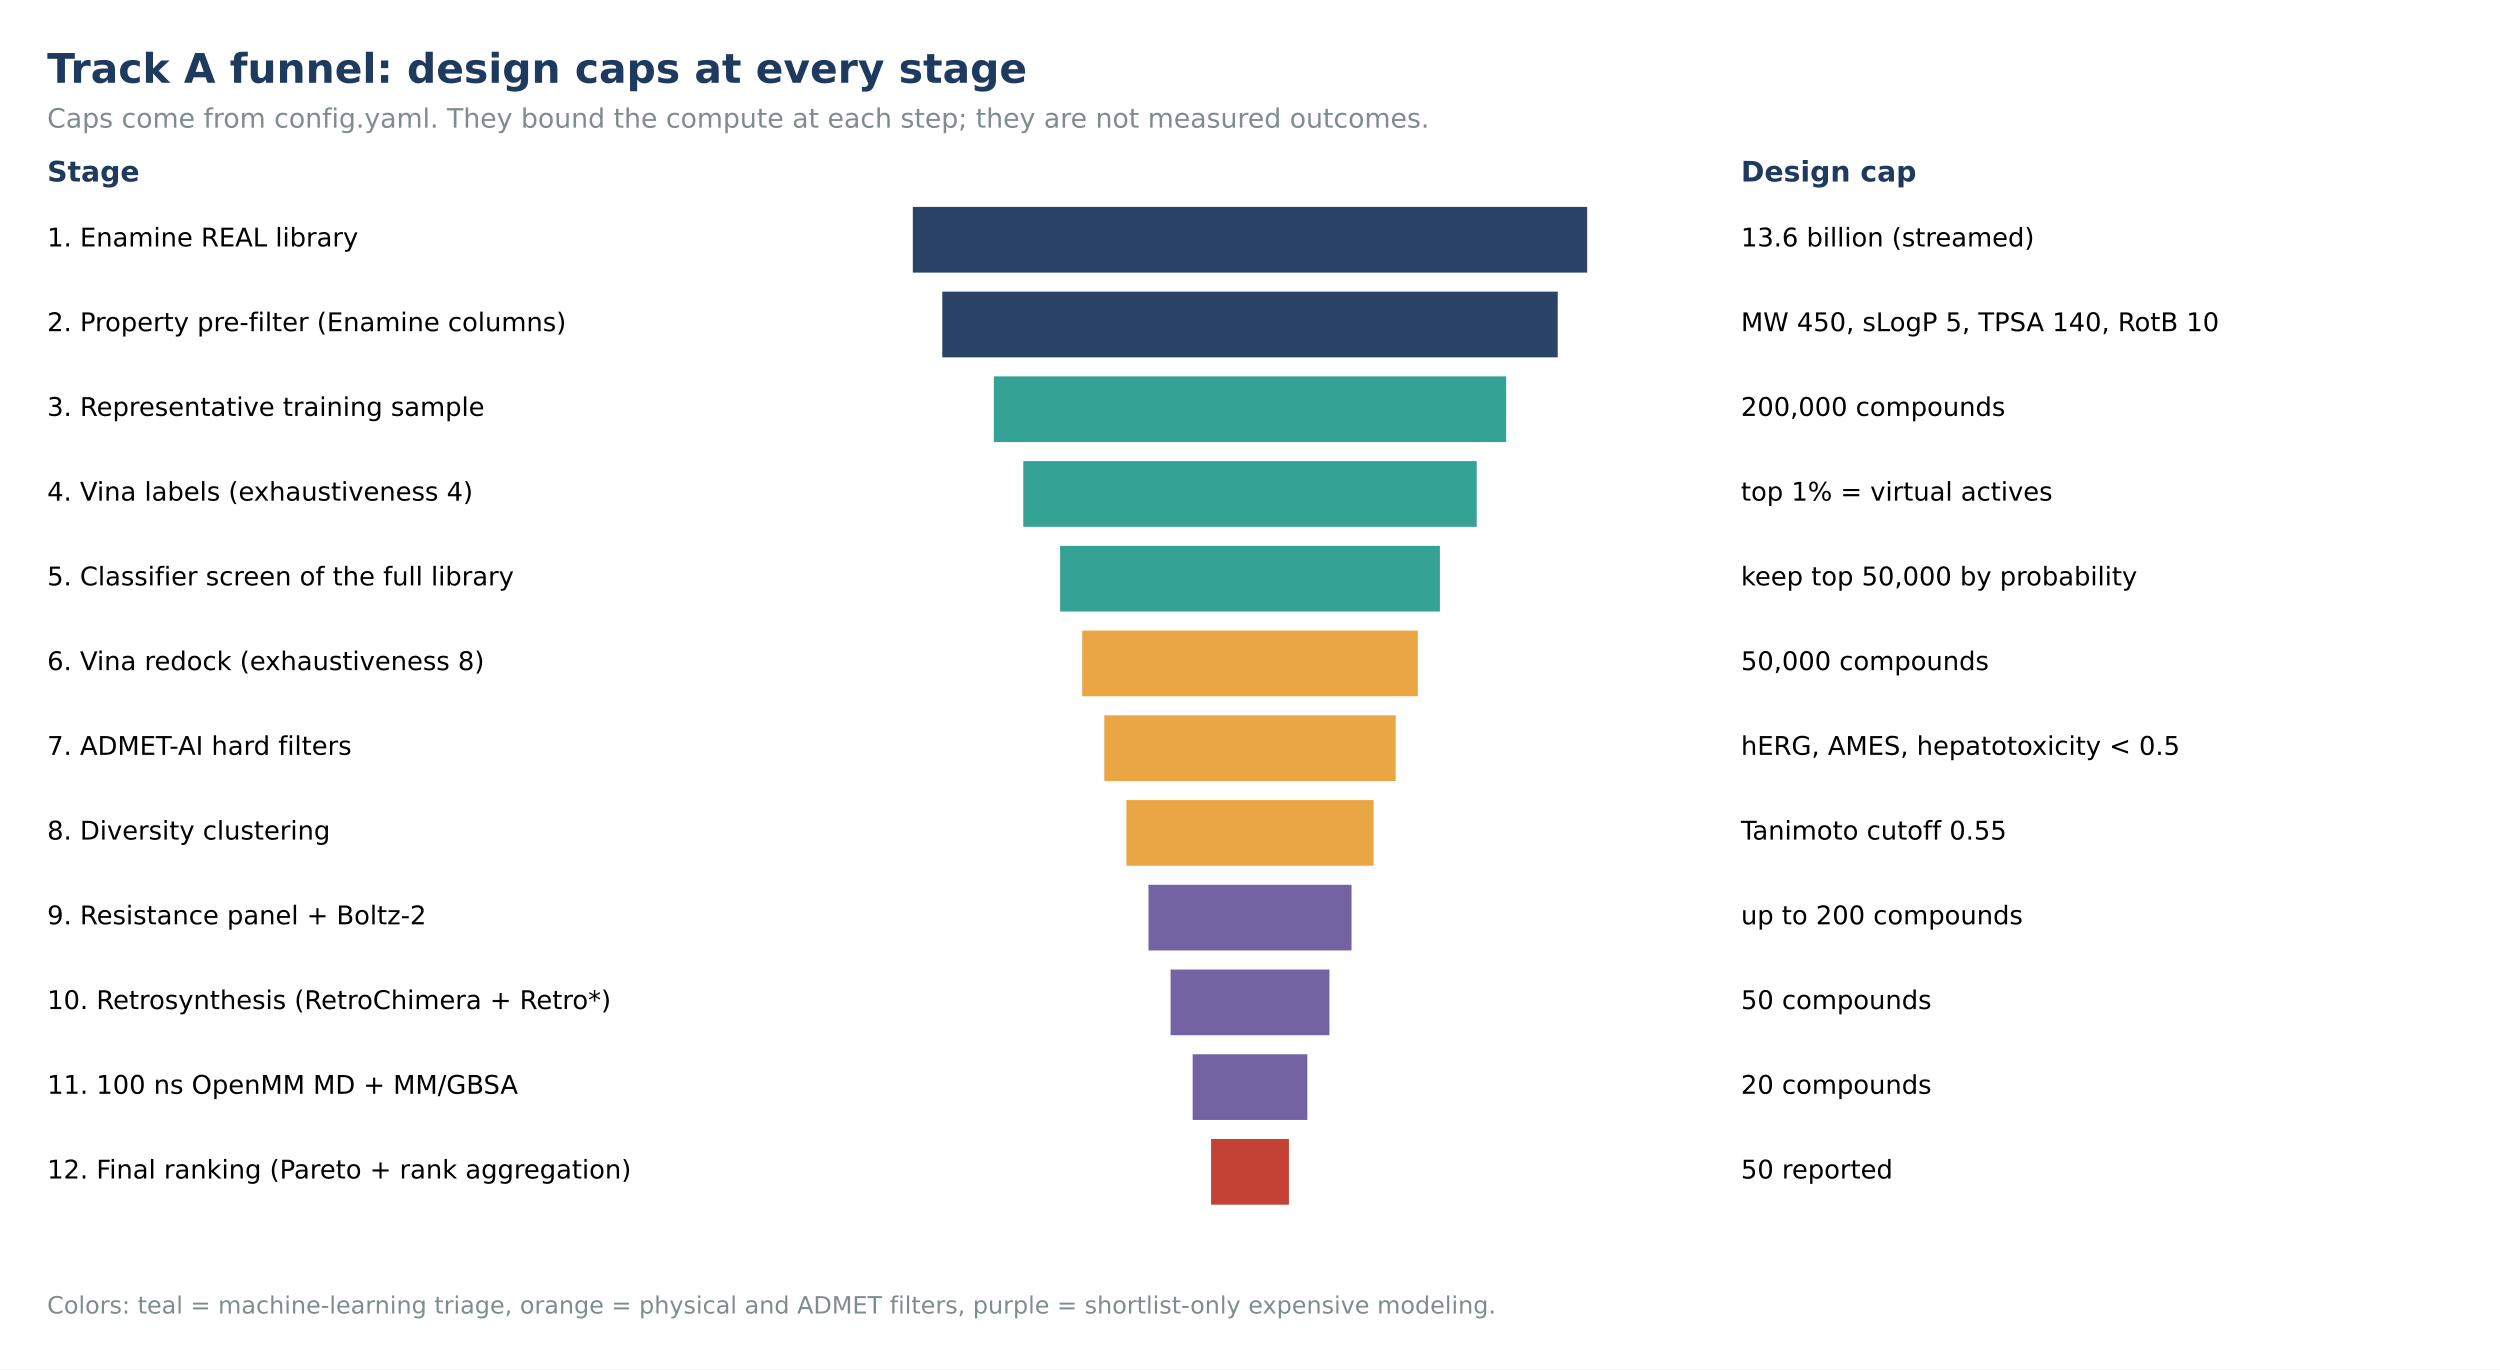
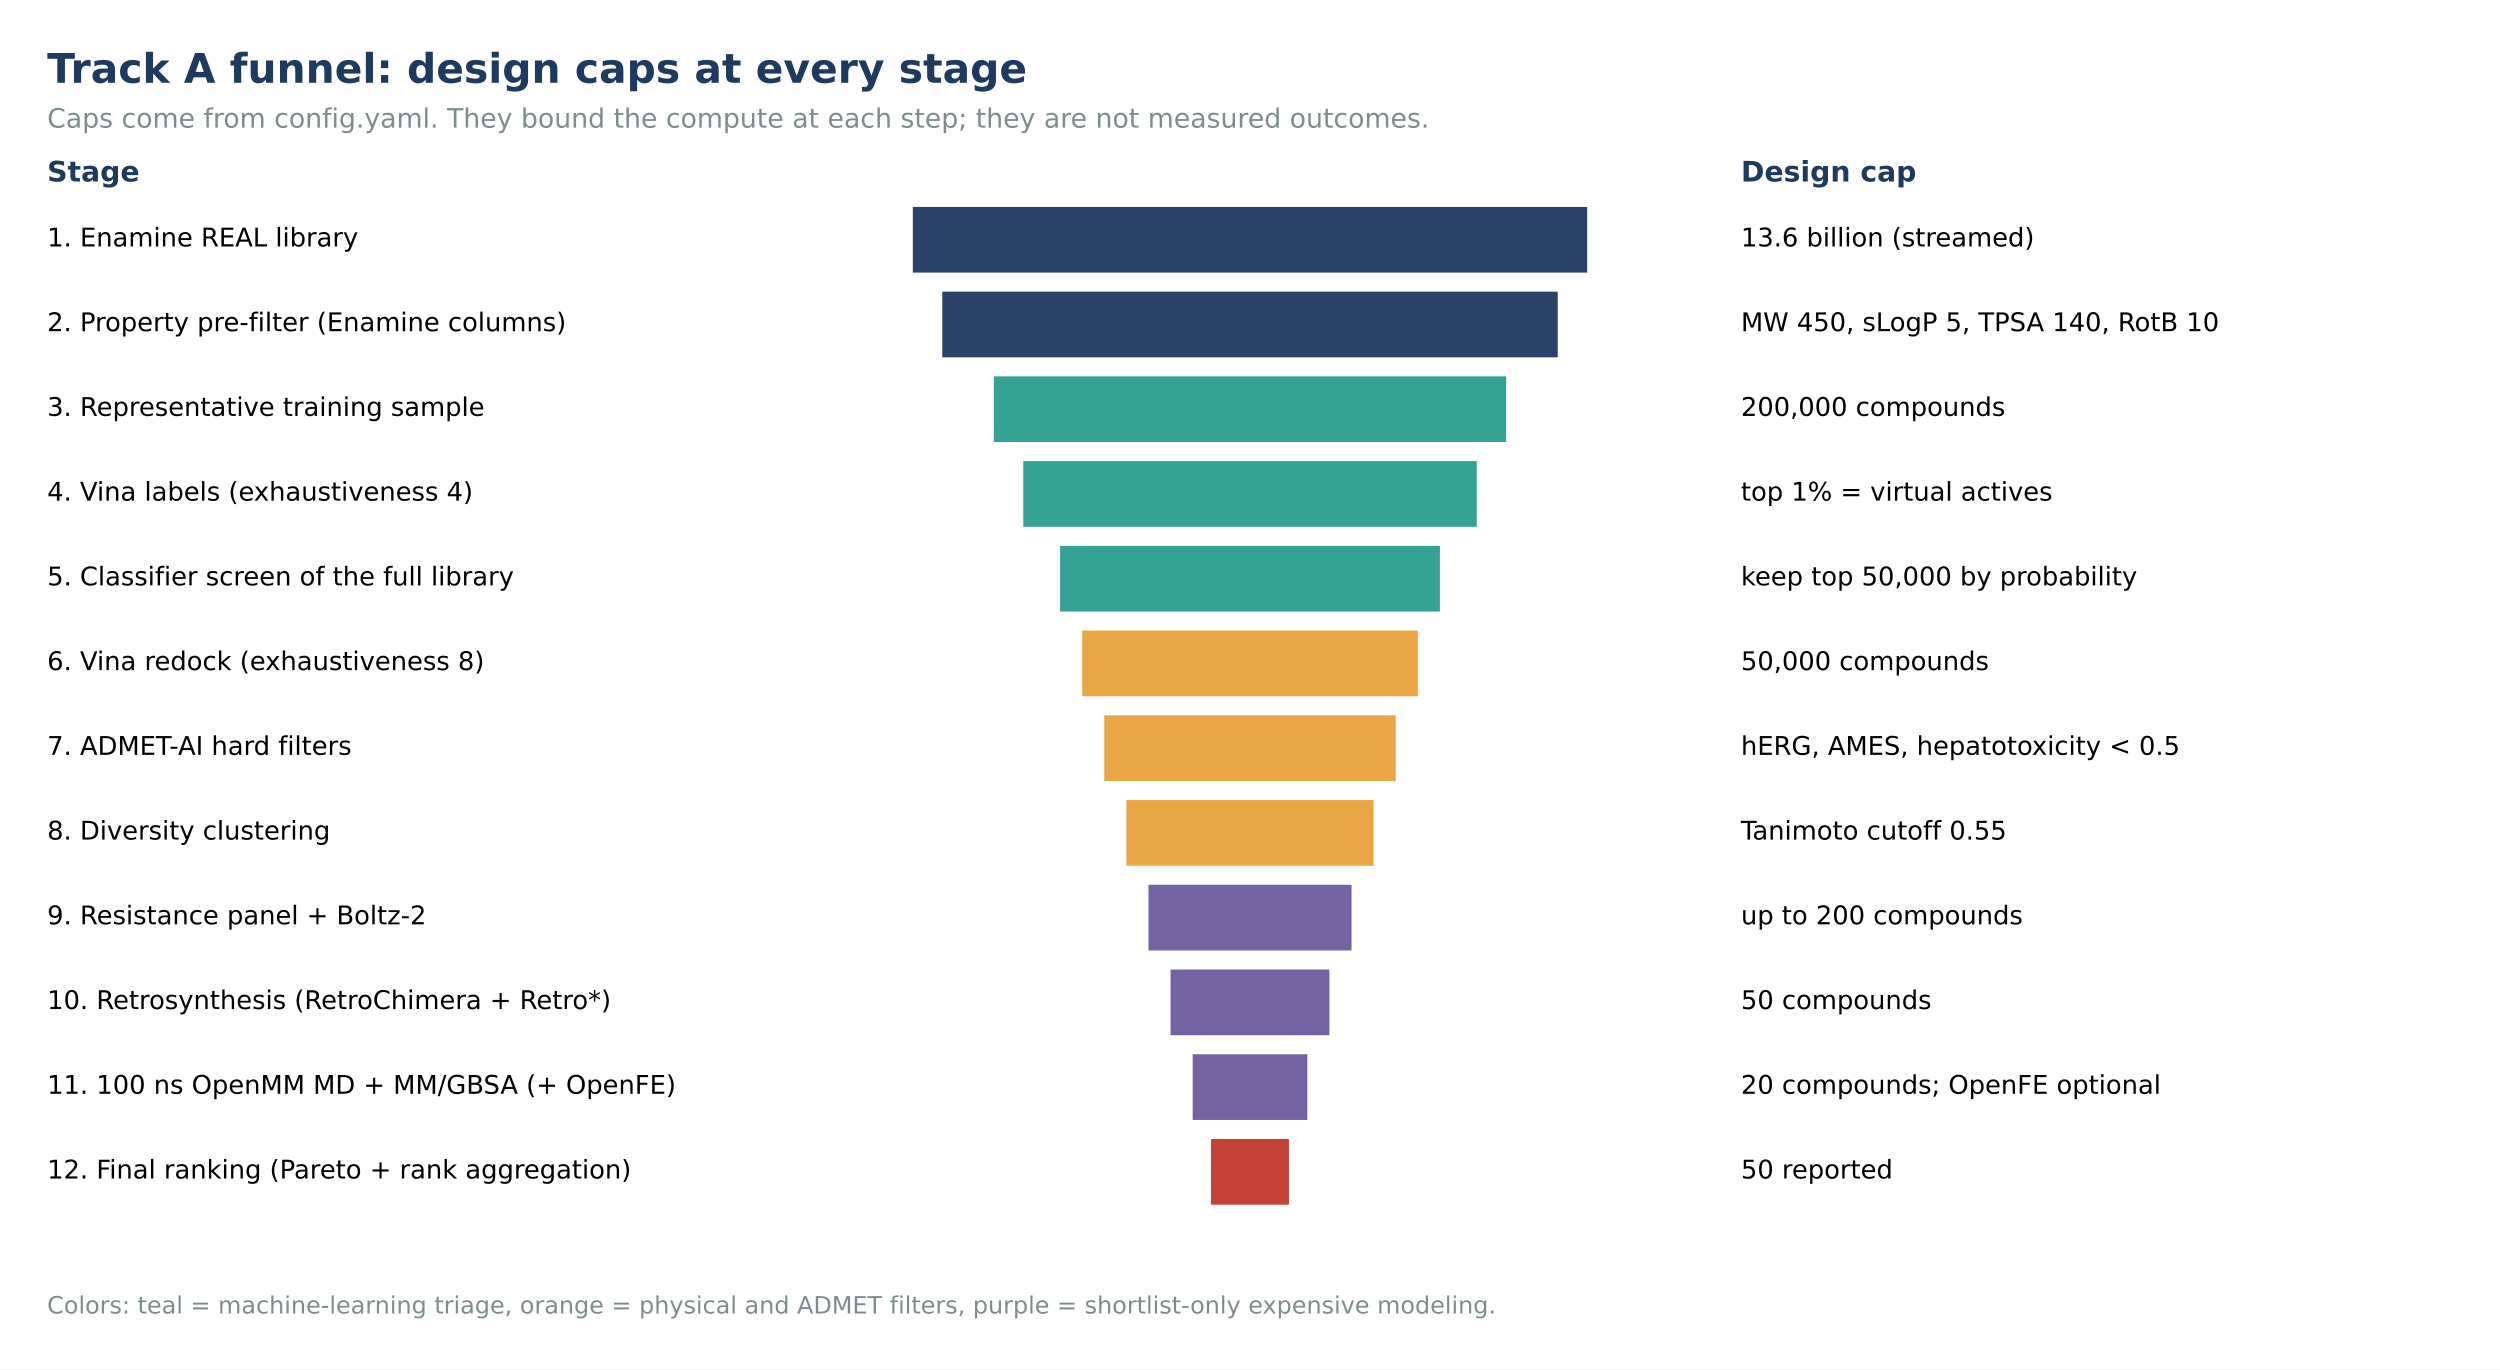
<svg xmlns="http://www.w3.org/2000/svg" width="795.6pt" height="435.744pt" viewBox="0 0 795.6 435.744" version="1.1">
  <defs>
    <style type="text/css">*{stroke-linejoin: round; stroke-linecap: butt}</style>
  </defs>
  <g id="figure_1">
    <g id="patch_1">
      <path d="M 0 435.744  L 795.6 435.744  L 795.6 0  L 0 0  z " style="fill: #ffffff" />
    </g>
    <g id="axes_1">
      <g id="patch_2">
-         <path d="M 289.994 87.255  L 505.606 87.255  L 505.606 65.345  L 289.994 65.345  z " clip-path="url(#p3f75a0cc97)" style="fill: #1f3a5f; opacity: 0.95; stroke: #ffffff; stroke-linejoin: miter" />
+         <path d="M 289.994 87.255  L 505.606 87.255  L 505.606 65.345  L 289.994 65.345  z " clip-path="url(#p2fb9b09ad7)" style="fill: #1f3a5f; opacity: 0.95; stroke: #ffffff; stroke-linejoin: miter" />
      </g>
      <g id="patch_3">
-         <path d="M 299.369 114.221  L 496.231 114.221  L 496.231 92.311  L 299.369 92.311  z " clip-path="url(#p3f75a0cc97)" style="fill: #1f3a5f; opacity: 0.95; stroke: #ffffff; stroke-linejoin: miter" />
+         <path d="M 299.369 114.221  L 496.231 114.221  L 496.231 92.311  L 299.369 92.311  z " clip-path="url(#p2fb9b09ad7)" style="fill: #1f3a5f; opacity: 0.95; stroke: #ffffff; stroke-linejoin: miter" />
      </g>
      <g id="patch_4">
-         <path d="M 315.774 141.187  L 479.826 141.187  L 479.826 119.278  L 315.774 119.278  z " clip-path="url(#p3f75a0cc97)" style="fill: #2a9d8f; opacity: 0.95; stroke: #ffffff; stroke-linejoin: miter" />
+         <path d="M 315.774 141.187  L 479.826 141.187  L 479.826 119.278  L 315.774 119.278  z " clip-path="url(#p2fb9b09ad7)" style="fill: #2a9d8f; opacity: 0.95; stroke: #ffffff; stroke-linejoin: miter" />
      </g>
      <g id="patch_5">
-         <path d="M 325.148 168.153  L 470.452 168.153  L 470.452 146.244  L 325.148 146.244  z " clip-path="url(#p3f75a0cc97)" style="fill: #2a9d8f; opacity: 0.95; stroke: #ffffff; stroke-linejoin: miter" />
+         <path d="M 325.148 168.153  L 470.452 168.153  L 470.452 146.244  L 325.148 146.244  z " clip-path="url(#p2fb9b09ad7)" style="fill: #2a9d8f; opacity: 0.95; stroke: #ffffff; stroke-linejoin: miter" />
      </g>
      <g id="patch_6">
-         <path d="M 336.866 195.119  L 458.734 195.119  L 458.734 173.21  L 336.866 173.21  z " clip-path="url(#p3f75a0cc97)" style="fill: #2a9d8f; opacity: 0.95; stroke: #ffffff; stroke-linejoin: miter" />
+         <path d="M 336.866 195.119  L 458.734 195.119  L 458.734 173.21  L 336.866 173.21  z " clip-path="url(#p2fb9b09ad7)" style="fill: #2a9d8f; opacity: 0.95; stroke: #ffffff; stroke-linejoin: miter" />
      </g>
      <g id="patch_7">
-         <path d="M 343.897 222.085  L 451.703 222.085  L 451.703 200.176  L 343.897 200.176  z " clip-path="url(#p3f75a0cc97)" style="fill: #e9a23b; opacity: 0.95; stroke: #ffffff; stroke-linejoin: miter" />
+         <path d="M 343.897 222.085  L 451.703 222.085  L 451.703 200.176  L 343.897 200.176  z " clip-path="url(#p2fb9b09ad7)" style="fill: #e9a23b; opacity: 0.95; stroke: #ffffff; stroke-linejoin: miter" />
      </g>
      <g id="patch_8">
-         <path d="M 350.928 249.051  L 444.672 249.051  L 444.672 227.142  L 350.928 227.142  z " clip-path="url(#p3f75a0cc97)" style="fill: #e9a23b; opacity: 0.95; stroke: #ffffff; stroke-linejoin: miter" />
+         <path d="M 350.928 249.051  L 444.672 249.051  L 444.672 227.142  L 350.928 227.142  z " clip-path="url(#p2fb9b09ad7)" style="fill: #e9a23b; opacity: 0.95; stroke: #ffffff; stroke-linejoin: miter" />
      </g>
      <g id="patch_9">
-         <path d="M 357.959 276.017  L 437.641 276.017  L 437.641 254.108  L 357.959 254.108  z " clip-path="url(#p3f75a0cc97)" style="fill: #e9a23b; opacity: 0.95; stroke: #ffffff; stroke-linejoin: miter" />
+         <path d="M 357.959 276.017  L 437.641 276.017  L 437.641 254.108  L 357.959 254.108  z " clip-path="url(#p2fb9b09ad7)" style="fill: #e9a23b; opacity: 0.95; stroke: #ffffff; stroke-linejoin: miter" />
      </g>
      <g id="patch_10">
-         <path d="M 364.99 302.983  L 430.61 302.983  L 430.61 281.074  L 364.99 281.074  z " clip-path="url(#p3f75a0cc97)" style="fill: #6c5b9e; opacity: 0.95; stroke: #ffffff; stroke-linejoin: miter" />
+         <path d="M 364.99 302.983  L 430.61 302.983  L 430.61 281.074  L 364.99 281.074  z " clip-path="url(#p2fb9b09ad7)" style="fill: #6c5b9e; opacity: 0.95; stroke: #ffffff; stroke-linejoin: miter" />
      </g>
      <g id="patch_11">
-         <path d="M 372.02 329.95  L 423.58 329.95  L 423.58 308.04  L 372.02 308.04  z " clip-path="url(#p3f75a0cc97)" style="fill: #6c5b9e; opacity: 0.95; stroke: #ffffff; stroke-linejoin: miter" />
+         <path d="M 372.02 329.95  L 423.58 329.95  L 423.58 308.04  L 372.02 308.04  z " clip-path="url(#p2fb9b09ad7)" style="fill: #6c5b9e; opacity: 0.95; stroke: #ffffff; stroke-linejoin: miter" />
      </g>
      <g id="patch_12">
-         <path d="M 379.051 356.916  L 416.549 356.916  L 416.549 335.006  L 379.051 335.006  z " clip-path="url(#p3f75a0cc97)" style="fill: #6c5b9e; opacity: 0.95; stroke: #ffffff; stroke-linejoin: miter" />
+         <path d="M 379.051 356.916  L 416.549 356.916  L 416.549 335.006  L 379.051 335.006  z " clip-path="url(#p2fb9b09ad7)" style="fill: #6c5b9e; opacity: 0.95; stroke: #ffffff; stroke-linejoin: miter" />
      </g>
      <g id="patch_13">
-         <path d="M 384.91 383.882  L 410.69 383.882  L 410.69 361.972  L 384.91 361.972  z " clip-path="url(#p3f75a0cc97)" style="fill: #c0392b; opacity: 0.95; stroke: #ffffff; stroke-linejoin: miter" />
+         <path d="M 384.91 383.882  L 410.69 383.882  L 410.69 361.972  L 384.91 361.972  z " clip-path="url(#p2fb9b09ad7)" style="fill: #c0392b; opacity: 0.95; stroke: #ffffff; stroke-linejoin: miter" />
      </g>
      <g id="text_1">
        <text style="font-weight: 700; font-size: 13px; font-family: 'DejaVu Sans'; text-anchor: start; fill: #1f3a5f" x="15.012" y="26.348" transform="rotate(-0 15.012 26.34754)">Track A funnel: design caps at every stage</text>
      </g>
      <g id="text_2">
        <text style="font-size: 8.5px; font-family: 'DejaVu Sans'; text-anchor: start; fill: #7f8c8d" x="15.012" y="40.625" transform="rotate(-0 15.012 40.62469)">Caps come from config.yaml. They bound the compute at each step; they are not measured outcomes.</text>
      </g>
      <g id="text_3">
        <text style="font-size: 8.2px; font-family: 'DejaVu Sans'; text-anchor: start" x="15.012" y="78.431" transform="rotate(-0 15.012 78.43081)"> 1.  Enamine REAL library</text>
      </g>
      <g id="text_4">
        <text style="font-size: 8.2px; font-family: 'DejaVu Sans'; text-anchor: start" x="554.04" y="78.431" transform="rotate(-0 554.04 78.43081)">13.6 billion (streamed)</text>
      </g>
      <g id="text_5">
        <text style="font-size: 8.2px; font-family: 'DejaVu Sans'; text-anchor: start" x="15.012" y="105.397" transform="rotate(-0 15.012 105.3968)"> 2.  Property pre-filter (Enamine columns)</text>
      </g>
      <g id="text_6">
        <text style="font-size: 8.2px; font-family: 'DejaVu Sans'; text-anchor: start" x="554.04" y="105.397" transform="rotate(-0 554.04 105.3965)">MW 450, sLogP 5, TPSA 140, RotB 10</text>
      </g>
      <g id="text_7">
        <text style="font-size: 8.2px; font-family: 'DejaVu Sans'; text-anchor: start" x="15.012" y="132.363" transform="rotate(-0 15.012 132.3628)"> 3.  Representative training sample</text>
      </g>
      <g id="text_8">
        <text style="font-size: 8.2px; font-family: 'DejaVu Sans'; text-anchor: start" x="554.04" y="132.363" transform="rotate(-0 554.04 132.3628)">200,000 compounds</text>
      </g>
      <g id="text_9">
        <text style="font-size: 8.2px; font-family: 'DejaVu Sans'; text-anchor: start" x="15.012" y="159.329" transform="rotate(-0 15.012 159.3289)"> 4.  Vina labels (exhaustiveness 4)</text>
      </g>
      <g id="text_10">
        <text style="font-size: 8.2px; font-family: 'DejaVu Sans'; text-anchor: start" x="554.04" y="159.329" transform="rotate(-0 554.04 159.3289)">top 1% = virtual actives</text>
      </g>
      <g id="text_11">
        <text style="font-size: 8.2px; font-family: 'DejaVu Sans'; text-anchor: start" x="15.012" y="186.295" transform="rotate(-0 15.012 186.2949)"> 5.  Classifier screen of the full library</text>
      </g>
      <g id="text_12">
        <text style="font-size: 8.2px; font-family: 'DejaVu Sans'; text-anchor: start" x="554.04" y="186.295" transform="rotate(-0 554.04 186.2949)">keep top 50,000 by probability</text>
      </g>
      <g id="text_13">
        <text style="font-size: 8.2px; font-family: 'DejaVu Sans'; text-anchor: start" x="15.012" y="213.261" transform="rotate(-0 15.012 213.2609)"> 6.  Vina redock (exhaustiveness 8)</text>
      </g>
      <g id="text_14">
        <text style="font-size: 8.2px; font-family: 'DejaVu Sans'; text-anchor: start" x="554.04" y="213.261" transform="rotate(-0 554.04 213.2609)">50,000 compounds</text>
      </g>
      <g id="text_15">
        <text style="font-size: 8.2px; font-family: 'DejaVu Sans'; text-anchor: start" x="15.012" y="240.227" transform="rotate(-0 15.012 240.2269)"> 7.  ADMET-AI hard filters</text>
      </g>
      <g id="text_16">
        <text style="font-size: 8.2px; font-family: 'DejaVu Sans'; text-anchor: start" x="554.04" y="240.227" transform="rotate(-0 554.04 240.2269)">hERG, AMES, hepatotoxicity &lt; 0.5</text>
      </g>
      <g id="text_17">
        <text style="font-size: 8.2px; font-family: 'DejaVu Sans'; text-anchor: start" x="15.012" y="267.193" transform="rotate(-0 15.012 267.1929)"> 8.  Diversity clustering</text>
      </g>
      <g id="text_18">
        <text style="font-size: 8.2px; font-family: 'DejaVu Sans'; text-anchor: start" x="554.04" y="267.193" transform="rotate(-0 554.04 267.1929)">Tanimoto cutoff 0.55</text>
      </g>
      <g id="text_19">
        <text style="font-size: 8.2px; font-family: 'DejaVu Sans'; text-anchor: start" x="15.012" y="294.159" transform="rotate(-0 15.012 294.1589)"> 9.  Resistance panel + Boltz-2</text>
      </g>
      <g id="text_20">
        <text style="font-size: 8.2px; font-family: 'DejaVu Sans'; text-anchor: start" x="554.04" y="294.159" transform="rotate(-0 554.04 294.1589)">up to 200 compounds</text>
      </g>
      <g id="text_21">
        <text style="font-size: 8.2px; font-family: 'DejaVu Sans'; text-anchor: start" x="15.012" y="321.125" transform="rotate(-0 15.012 321.125)">10.  Retrosynthesis (RetroChimera + Retro*)</text>
      </g>
      <g id="text_22">
        <text style="font-size: 8.2px; font-family: 'DejaVu Sans'; text-anchor: start" x="554.04" y="321.125" transform="rotate(-0 554.04 321.125)">50 compounds</text>
      </g>
      <g id="text_23">
-         <text style="font-size: 8.2px; font-family: 'DejaVu Sans'; text-anchor: start" x="15.012" y="348.091" transform="rotate(-0 15.012 348.0907)">11.  100 ns OpenMM MD + MM/GBSA</text>
+         <text style="font-size: 8.2px; font-family: 'DejaVu Sans'; text-anchor: start" x="15.012" y="348.091" transform="rotate(-0 15.012 348.0907)">11.  100 ns OpenMM MD + MM/GBSA (+ OpenFE)</text>
      </g>
      <g id="text_24">
-         <text style="font-size: 8.2px; font-family: 'DejaVu Sans'; text-anchor: start" x="554.04" y="348.091" transform="rotate(-0 554.04 348.091)">20 compounds</text>
+         <text style="font-size: 8.2px; font-family: 'DejaVu Sans'; text-anchor: start" x="554.04" y="348.091" transform="rotate(-0 554.04 348.091)">20 compounds; OpenFE optional</text>
      </g>
      <g id="text_25">
        <text style="font-size: 8.2px; font-family: 'DejaVu Sans'; text-anchor: start" x="15.012" y="375.057" transform="rotate(-0 15.012 375.057)">12.  Final ranking (Pareto + rank aggregation)</text>
      </g>
      <g id="text_26">
        <text style="font-size: 8.2px; font-family: 'DejaVu Sans'; text-anchor: start" x="554.04" y="375.057" transform="rotate(-0 554.04 375.057)">50 reported</text>
      </g>
      <g id="text_27">
        <text style="font-weight: 700; font-size: 9px; font-family: 'DejaVu Sans'; text-anchor: start; fill: #1f3a5f" x="554.04" y="57.761" transform="rotate(-0 554.04 57.76128)">Design cap</text>
      </g>
      <g id="text_28">
        <text style="font-weight: 700; font-size: 9px; font-family: 'DejaVu Sans'; text-anchor: start; fill: #1f3a5f" x="15.012" y="57.761" transform="rotate(-0 15.012 57.76128)">Stage</text>
      </g>
      <g id="text_29">
        <text style="font-size: 7.6px; font-family: 'DejaVu Sans'; text-anchor: start; fill: #7f8c8d" x="15.012" y="418.01" transform="rotate(-0 15.012 418.0104)">Colors: teal = machine-learning triage, orange = physical and ADMET filters, purple = shortlist-only expensive modeling.</text>
      </g>
    </g>
  </g>
  <defs>
-     <clipPath id="p3f75a0cc97">
+     <clipPath id="p2fb9b09ad7">
      <rect x="7.2" y="7.2" width="781.2" height="421.344" />
    </clipPath>
  </defs>
</svg>
